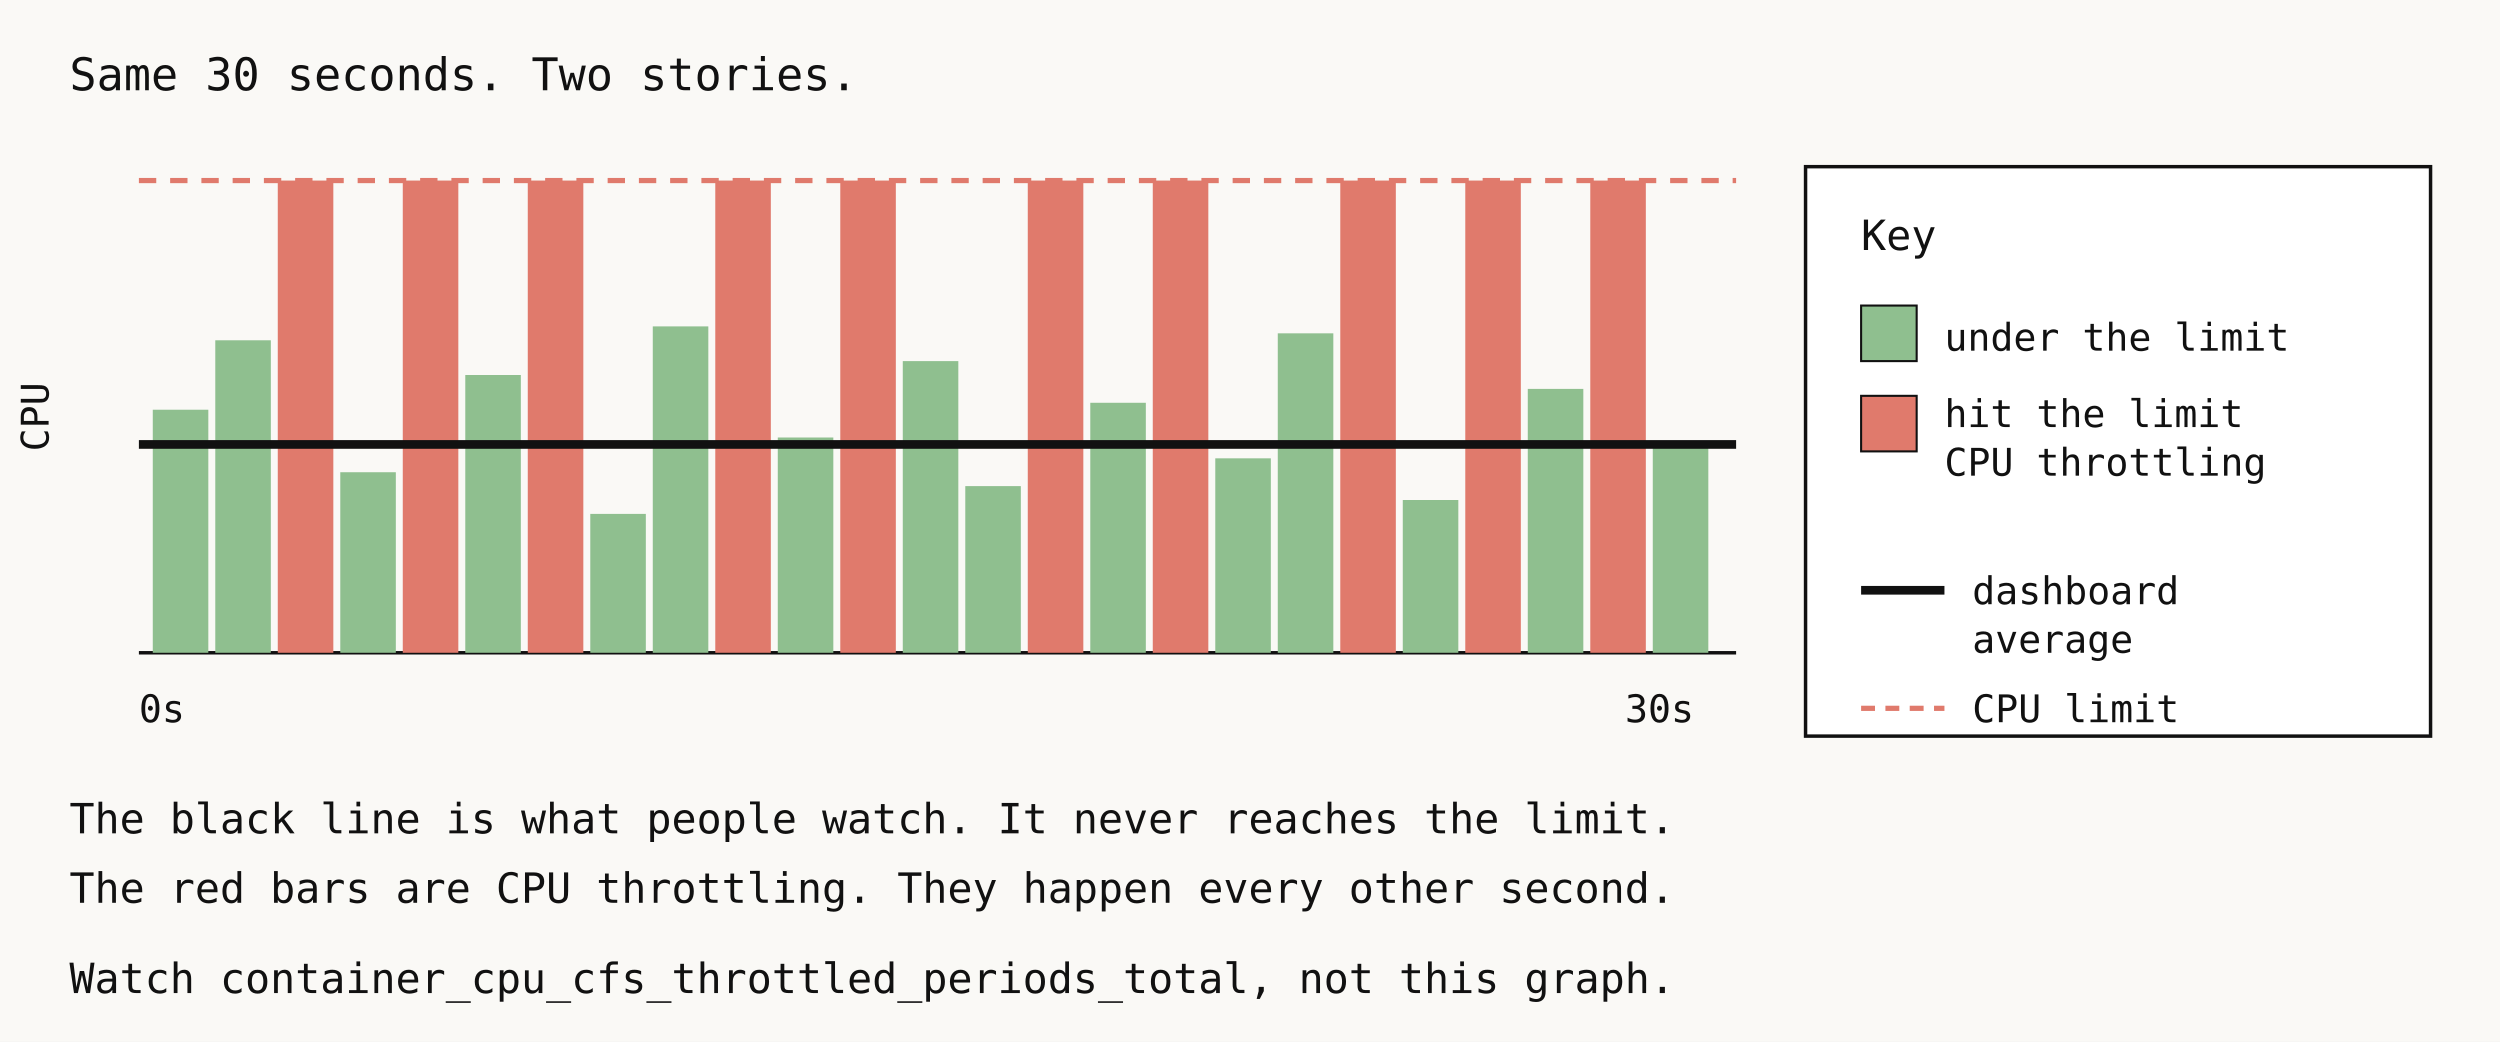
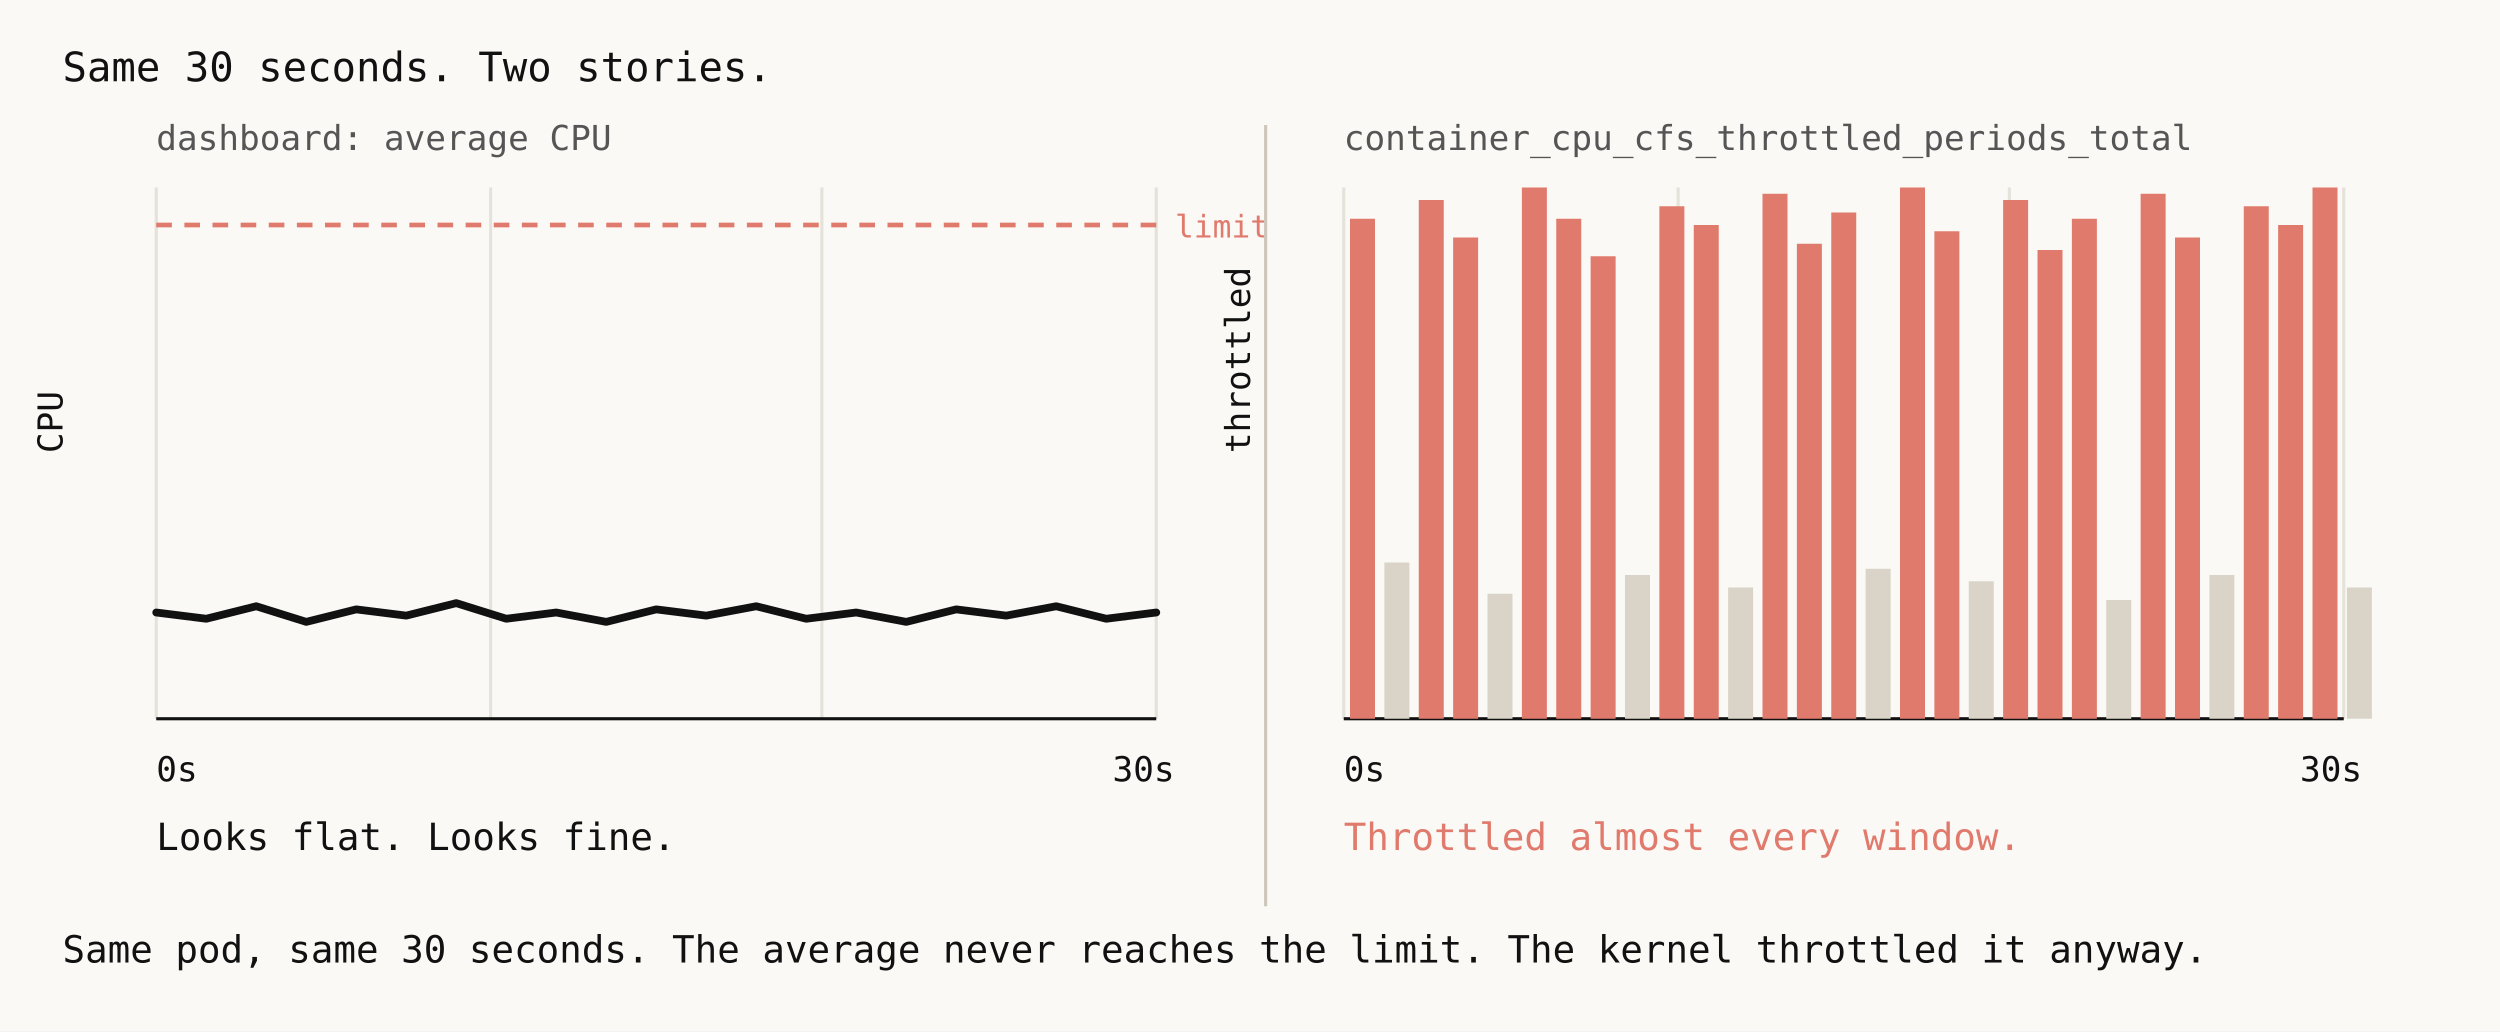
- <svg xmlns="http://www.w3.org/2000/svg" width="720" height="300" viewBox="0 0 720 300">
-   <rect width="720" height="300" fill="#faf9f6" />
+ <svg xmlns="http://www.w3.org/2000/svg" width="800" height="330" viewBox="0 0 800 330">
+   <rect width="800" height="330" fill="#faf9f6" />
  <text x="20" y="26" font-family="ui-monospace, SFMono-Regular, Menlo, monospace" font-size="13" fill="#111">Same 30 seconds. Two stories.</text>
-   <text x="14" y="130" font-family="ui-monospace, SFMono-Regular, Menlo, monospace" font-size="11" fill="#111" transform="rotate(-90 14 130)">CPU</text>
-   <line x1="40" y1="52" x2="500" y2="52" stroke="#e07a6c" stroke-dasharray="5 4" stroke-width="1.5" />
-   <line x1="40" y1="188" x2="500" y2="188" stroke="#111" stroke-width="1" />
+   <text x="50" y="48" font-family="ui-monospace, SFMono-Regular, Menlo, monospace" font-size="11" fill="#555">dashboard: average CPU</text>
+   <line x1="50" y1="60" x2="50" y2="230" stroke="#e5e2da" stroke-width="1" />
+   <line x1="157" y1="60" x2="157" y2="230" stroke="#e5e2da" stroke-width="1" />
+   <line x1="263" y1="60" x2="263" y2="230" stroke="#e5e2da" stroke-width="1" />
+   <line x1="370" y1="60" x2="370" y2="230" stroke="#e5e2da" stroke-width="1" />
+   <line x1="50" y1="72" x2="370" y2="72" stroke="#e07a6c" stroke-dasharray="5 4" stroke-width="1.5" />
+   <line x1="50" y1="230" x2="370" y2="230" stroke="#111" stroke-width="1" />
+   <polyline points="50,196 66,198 82,194 98,199 114,195 130,197 146,193 162,198 178,196 194,199 210,195 226,197 242,194 258,198 274,196 290,199 306,195 322,197 338,194 354,198 370,196" fill="none" stroke="#111" stroke-width="2.5" stroke-linejoin="round" stroke-linecap="round" />
+   <text x="376" y="76" font-family="ui-monospace, SFMono-Regular, Menlo, monospace" font-size="10" fill="#e07a6c">limit</text>
+   <text x="50" y="250" font-family="ui-monospace, SFMono-Regular, Menlo, monospace" font-size="11" fill="#111">0s</text>
+   <text x="356" y="250" font-family="ui-monospace, SFMono-Regular, Menlo, monospace" font-size="11" fill="#111">30s</text>
+   <text x="20" y="145" font-family="ui-monospace, SFMono-Regular, Menlo, monospace" font-size="11" fill="#111" transform="rotate(-90 20 145)">CPU</text>
+   <text x="50" y="272" font-family="ui-monospace, SFMono-Regular, Menlo, monospace" font-size="12" fill="#111">Looks flat. Looks fine.</text>
+   <line x1="405" y1="40" x2="405" y2="290" stroke="#ccc7ba" stroke-width="1" />
+   <text x="430" y="48" font-family="ui-monospace, SFMono-Regular, Menlo, monospace" font-size="11" fill="#555">container_cpu_cfs_throttled_periods_total</text>
+   <line x1="430" y1="60" x2="430" y2="230" stroke="#e5e2da" stroke-width="1" />
+   <line x1="537" y1="60" x2="537" y2="230" stroke="#e5e2da" stroke-width="1" />
+   <line x1="643" y1="60" x2="643" y2="230" stroke="#e5e2da" stroke-width="1" />
+   <line x1="750" y1="60" x2="750" y2="230" stroke="#e5e2da" stroke-width="1" />
+   <line x1="430" y1="230" x2="750" y2="230" stroke="#111" stroke-width="1" />
  <g>
-     <rect x="44" y="118" width="16" height="70" fill="#8fbf8f" />
-     <rect x="62" y="98" width="16" height="90" fill="#8fbf8f" />
-     <rect x="80" y="52" width="16" height="136" fill="#e07a6c" />
-     <rect x="98" y="136" width="16" height="52" fill="#8fbf8f" />
-     <rect x="116" y="52" width="16" height="136" fill="#e07a6c" />
-     <rect x="134" y="108" width="16" height="80" fill="#8fbf8f" />
-     <rect x="152" y="52" width="16" height="136" fill="#e07a6c" />
-     <rect x="170" y="148" width="16" height="40" fill="#8fbf8f" />
-     <rect x="188" y="94" width="16" height="94" fill="#8fbf8f" />
-     <rect x="206" y="52" width="16" height="136" fill="#e07a6c" />
-     <rect x="224" y="126" width="16" height="62" fill="#8fbf8f" />
-     <rect x="242" y="52" width="16" height="136" fill="#e07a6c" />
-     <rect x="260" y="104" width="16" height="84" fill="#8fbf8f" />
-     <rect x="278" y="140" width="16" height="48" fill="#8fbf8f" />
-     <rect x="296" y="52" width="16" height="136" fill="#e07a6c" />
-     <rect x="314" y="116" width="16" height="72" fill="#8fbf8f" />
-     <rect x="332" y="52" width="16" height="136" fill="#e07a6c" />
-     <rect x="350" y="132" width="16" height="56" fill="#8fbf8f" />
-     <rect x="368" y="96" width="16" height="92" fill="#8fbf8f" />
-     <rect x="386" y="52" width="16" height="136" fill="#e07a6c" />
-     <rect x="404" y="144" width="16" height="44" fill="#8fbf8f" />
-     <rect x="422" y="52" width="16" height="136" fill="#e07a6c" />
-     <rect x="440" y="112" width="16" height="76" fill="#8fbf8f" />
-     <rect x="458" y="52" width="16" height="136" fill="#e07a6c" />
-     <rect x="476" y="128" width="16" height="60" fill="#8fbf8f" />
+     <rect x="432" y="70" width="8" height="160" fill="#e07a6c" />
+     <rect x="443" y="180" width="8" height="50" fill="#d9d4c7" />
+     <rect x="454" y="64" width="8" height="166" fill="#e07a6c" />
+     <rect x="465" y="76" width="8" height="154" fill="#e07a6c" />
+     <rect x="476" y="190" width="8" height="40" fill="#d9d4c7" />
+     <rect x="487" y="60" width="8" height="170" fill="#e07a6c" />
+     <rect x="498" y="70" width="8" height="160" fill="#e07a6c" />
+     <rect x="509" y="82" width="8" height="148" fill="#e07a6c" />
+     <rect x="520" y="184" width="8" height="46" fill="#d9d4c7" />
+     <rect x="531" y="66" width="8" height="164" fill="#e07a6c" />
+     <rect x="542" y="72" width="8" height="158" fill="#e07a6c" />
+     <rect x="553" y="188" width="8" height="42" fill="#d9d4c7" />
+     <rect x="564" y="62" width="8" height="168" fill="#e07a6c" />
+     <rect x="575" y="78" width="8" height="152" fill="#e07a6c" />
+     <rect x="586" y="68" width="8" height="162" fill="#e07a6c" />
+     <rect x="597" y="182" width="8" height="48" fill="#d9d4c7" />
+     <rect x="608" y="60" width="8" height="170" fill="#e07a6c" />
+     <rect x="619" y="74" width="8" height="156" fill="#e07a6c" />
+     <rect x="630" y="186" width="8" height="44" fill="#d9d4c7" />
+     <rect x="641" y="64" width="8" height="166" fill="#e07a6c" />
+     <rect x="652" y="80" width="8" height="150" fill="#e07a6c" />
+     <rect x="663" y="70" width="8" height="160" fill="#e07a6c" />
+     <rect x="674" y="192" width="8" height="38" fill="#d9d4c7" />
+     <rect x="685" y="62" width="8" height="168" fill="#e07a6c" />
+     <rect x="696" y="76" width="8" height="154" fill="#e07a6c" />
+     <rect x="707" y="184" width="8" height="46" fill="#d9d4c7" />
+     <rect x="718" y="66" width="8" height="164" fill="#e07a6c" />
+     <rect x="729" y="72" width="8" height="158" fill="#e07a6c" />
+     <rect x="740" y="60" width="8" height="170" fill="#e07a6c" />
+     <rect x="751" y="188" width="8" height="42" fill="#d9d4c7" />
  </g>
-   <line x1="40" y1="128" x2="500" y2="128" stroke="#111" stroke-width="2.5" />
-   <text x="40" y="208" font-family="ui-monospace, SFMono-Regular, Menlo, monospace" font-size="11" fill="#111">0s</text>
-   <text x="468" y="208" font-family="ui-monospace, SFMono-Regular, Menlo, monospace" font-size="11" fill="#111">30s</text>
-   <rect x="520" y="48" width="180" height="164" fill="#ffffff" stroke="#111" />
-   <text x="536" y="72" font-family="ui-monospace, SFMono-Regular, Menlo, monospace" font-size="12" fill="#111">Key</text>
-   <rect x="536" y="88" width="16" height="16" fill="#8fbf8f" stroke="#111" stroke-width="0.6" />
-   <text x="560" y="101" font-family="ui-monospace, SFMono-Regular, Menlo, monospace" font-size="11" fill="#111">under the limit</text>
-   <rect x="536" y="114" width="16" height="16" fill="#e07a6c" stroke="#111" stroke-width="0.6" />
-   <text x="560" y="123" font-family="ui-monospace, SFMono-Regular, Menlo, monospace" font-size="11" fill="#111">hit the limit</text>
-   <text x="560" y="137" font-family="ui-monospace, SFMono-Regular, Menlo, monospace" font-size="11" fill="#111">CPU throttling</text>
-   <line x1="536" y1="170" x2="560" y2="170" stroke="#111" stroke-width="2.5" />
-   <text x="568" y="174" font-family="ui-monospace, SFMono-Regular, Menlo, monospace" font-size="11" fill="#111">dashboard</text>
-   <text x="568" y="188" font-family="ui-monospace, SFMono-Regular, Menlo, monospace" font-size="11" fill="#111">average</text>
-   <line x1="536" y1="204" x2="560" y2="204" stroke="#e07a6c" stroke-dasharray="4 3" stroke-width="1.5" />
-   <text x="568" y="208" font-family="ui-monospace, SFMono-Regular, Menlo, monospace" font-size="11" fill="#111">CPU limit</text>
-   <text x="20" y="240" font-family="ui-monospace, SFMono-Regular, Menlo, monospace" font-size="12" fill="#111">The black line is what people watch. It never reaches the limit.</text>
-   <text x="20" y="260" font-family="ui-monospace, SFMono-Regular, Menlo, monospace" font-size="12" fill="#111">The red bars are CPU throttling. They happen every other second.</text>
-   <text x="20" y="286" font-family="ui-monospace, SFMono-Regular, Menlo, monospace" font-size="12" fill="#111">Watch container_cpu_cfs_throttled_periods_total, not this graph.</text>
+   <text x="430" y="250" font-family="ui-monospace, SFMono-Regular, Menlo, monospace" font-size="11" fill="#111">0s</text>
+   <text x="736" y="250" font-family="ui-monospace, SFMono-Regular, Menlo, monospace" font-size="11" fill="#111">30s</text>
+   <text x="400" y="145" font-family="ui-monospace, SFMono-Regular, Menlo, monospace" font-size="11" fill="#111" transform="rotate(-90 400 145)">throttled</text>
+   <text x="430" y="272" font-family="ui-monospace, SFMono-Regular, Menlo, monospace" font-size="12" fill="#e07a6c">Throttled almost every window.</text>
+   <text x="20" y="308" font-family="ui-monospace, SFMono-Regular, Menlo, monospace" font-size="12" fill="#111">Same pod, same 30 seconds. The average never reaches the limit. The kernel throttled it anyway.</text>
</svg>
